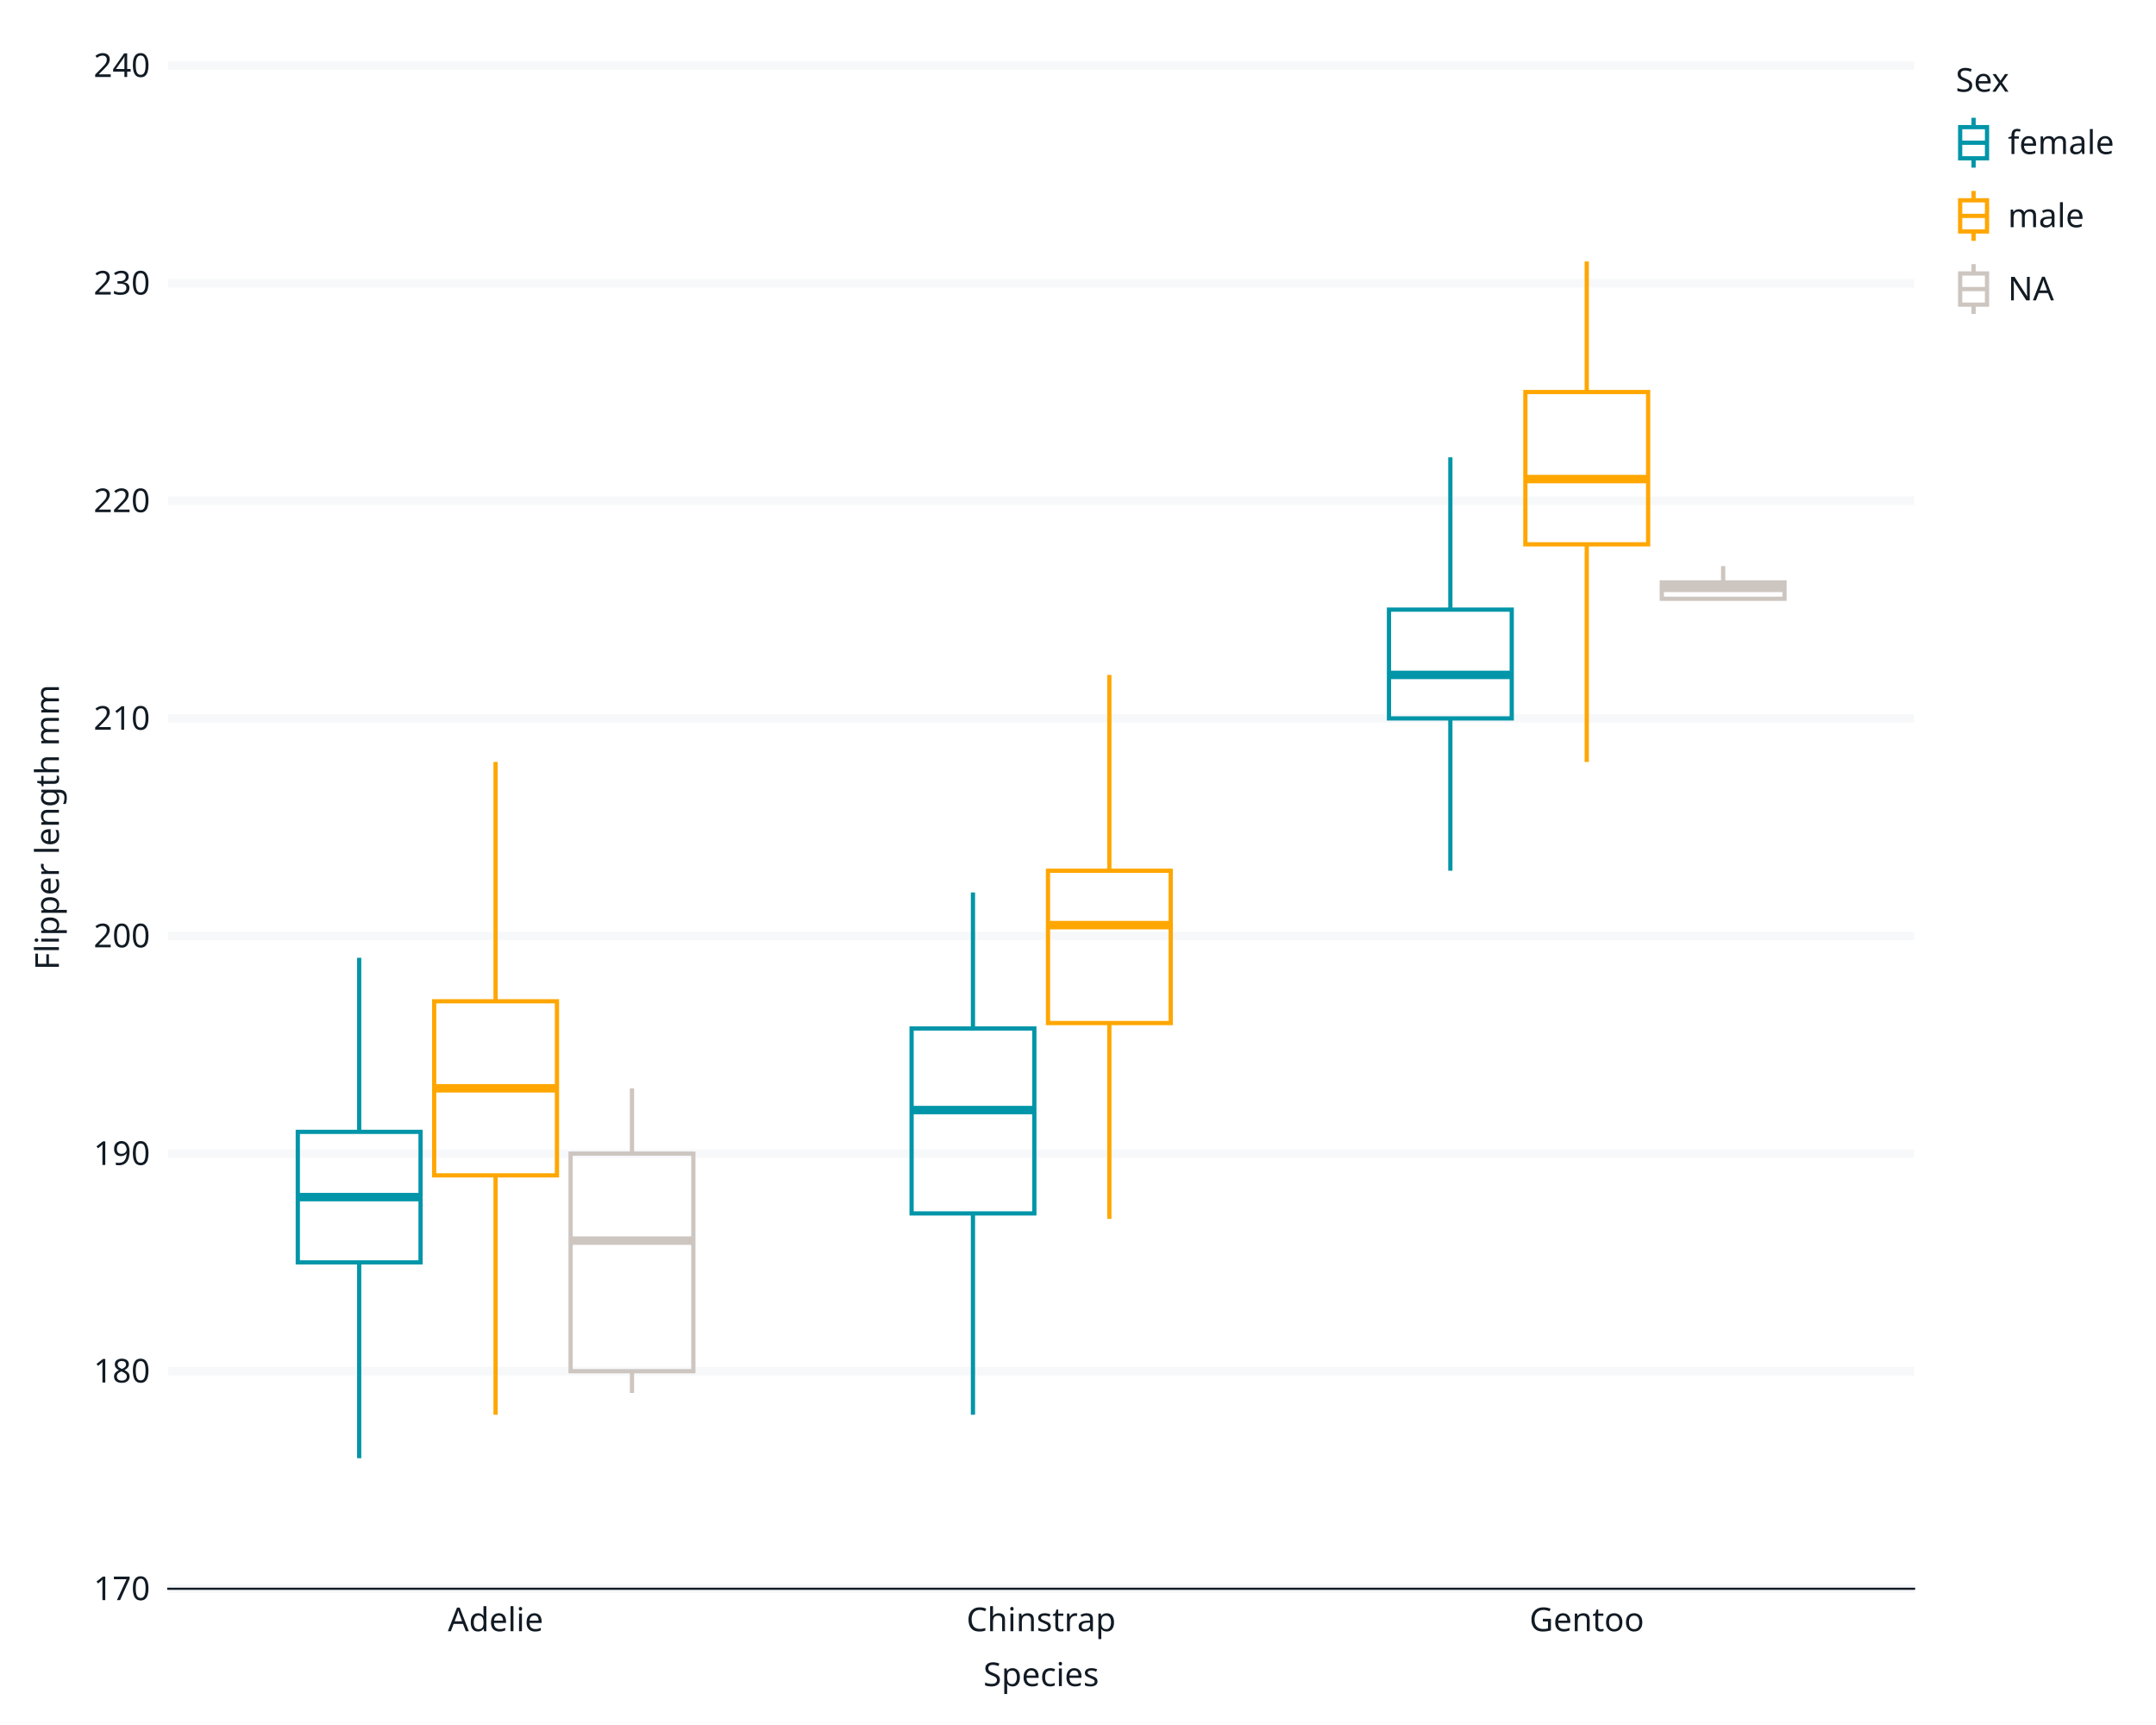
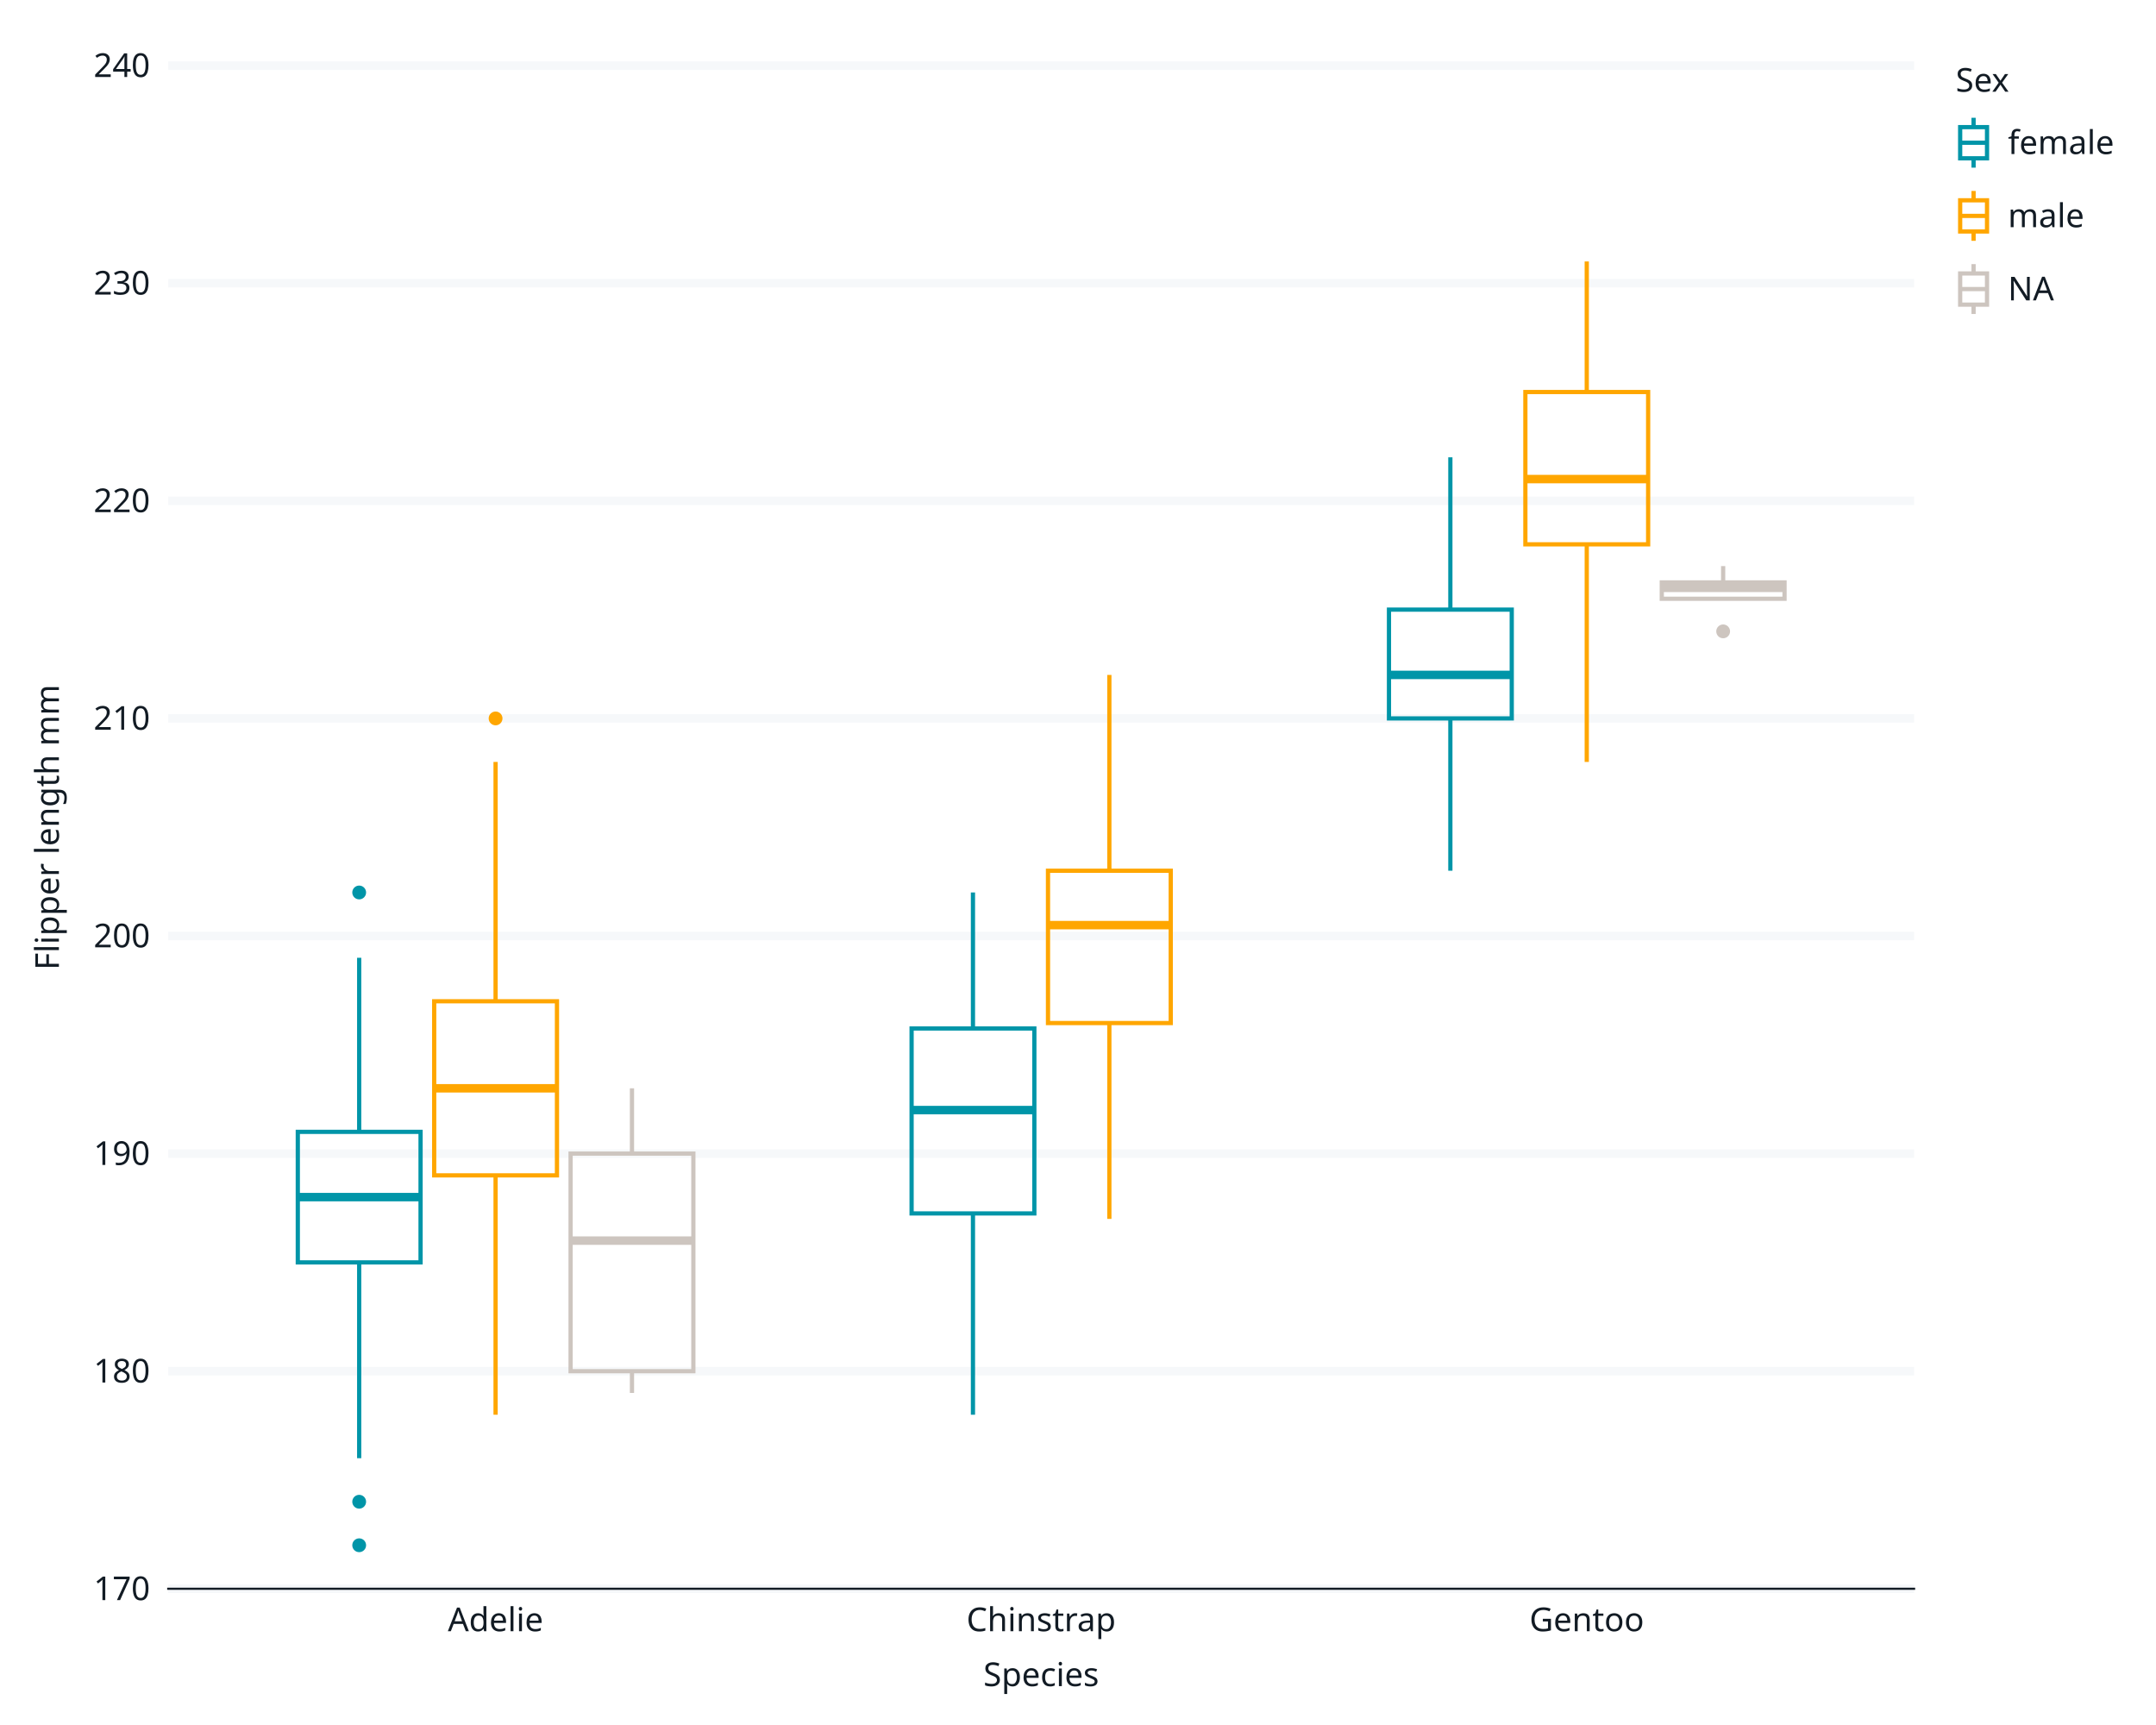
<svg xmlns="http://www.w3.org/2000/svg" class="svglite" data-engine-version="2.0" width="720.00pt" height="576.00pt" viewBox="0 0 720.00 576.00">
  <defs>
    <style type="text/css">
    .svglite line, .svglite polyline, .svglite polygon, .svglite path, .svglite rect, .svglite circle {
      fill: none;
      stroke: #000000;
      stroke-linecap: round;
      stroke-linejoin: round;
      stroke-miterlimit: 10.00;
    }
  </style>
  </defs>
  <rect width="100%" height="100%" style="stroke: none; fill: #FFFFFF;" />
  <defs>
    <clipPath id="cpMC4wMHw3MjAuMDB8MC4wMHw1NzYuMDA=">
      <rect x="0.00" y="0.00" width="720.00" height="576.00" />
    </clipPath>
  </defs>
  <g clip-path="url(#cpMC4wMHw3MjAuMDB8MC4wMHw1NzYuMDA=)">
    <rect x="0" y="0.00" width="720.00" height="576.00" style="stroke-width: 1.07; stroke: #FFFFFF; fill: #FFFFFF;" />
    <rect x="56.18" y="21.92" width="583.04" height="508.60" style="stroke-width: 1.07; stroke: #FFFFFF; fill: #FFFFFF;" />
    <polyline points="56.18,530.51 639.22,530.51 " style="stroke-width: 2.84; stroke: #F6F8FA; stroke-linecap: butt;" />
    <polyline points="56.18,457.86 639.22,457.86 " style="stroke-width: 2.84; stroke: #F6F8FA; stroke-linecap: butt;" />
    <polyline points="56.18,385.20 639.22,385.20 " style="stroke-width: 2.84; stroke: #F6F8FA; stroke-linecap: butt;" />
    <polyline points="56.18,312.54 639.22,312.54 " style="stroke-width: 2.84; stroke: #F6F8FA; stroke-linecap: butt;" />
    <polyline points="56.18,239.89 639.22,239.89 " style="stroke-width: 2.84; stroke: #F6F8FA; stroke-linecap: butt;" />
    <polyline points="56.18,167.23 639.22,167.23 " style="stroke-width: 2.84; stroke: #F6F8FA; stroke-linecap: butt;" />
    <polyline points="56.18,94.57 639.22,94.57 " style="stroke-width: 2.84; stroke: #F6F8FA; stroke-linecap: butt;" />
    <polyline points="56.18,21.92 639.22,21.92 " style="stroke-width: 2.84; stroke: #F6F8FA; stroke-linecap: butt;" />
    <polyline points="165.50,530.51 165.50,21.92 " style="stroke-width: 2.84; stroke: none; stroke-linecap: butt;" />
    <polyline points="347.70,530.51 347.70,21.92 " style="stroke-width: 2.84; stroke: none; stroke-linecap: butt;" />
    <polyline points="529.90,530.51 529.90,21.92 " style="stroke-width: 2.84; stroke: none; stroke-linecap: butt;" />
-     <circle cx="119.95" cy="501.45" r="1.95" style="stroke-width: 0.71; stroke: none;" />
-     <circle cx="119.95" cy="515.98" r="1.95" style="stroke-width: 0.71; stroke: none;" />
-     <circle cx="119.95" cy="298.01" r="1.95" style="stroke-width: 0.71; stroke: none;" />
+     <circle cx="119.95" cy="501.45" r="1.95" style="stroke-width: 0.71; stroke: #0095A8; fill: #0095A8;" />
+     <circle cx="119.95" cy="515.98" r="1.95" style="stroke-width: 0.71; stroke: #0095A8; fill: #0095A8;" />
+     <circle cx="119.95" cy="298.01" r="1.95" style="stroke-width: 0.71; stroke: #0095A8; fill: #0095A8;" />
    <line x1="119.95" y1="377.94" x2="119.95" y2="319.81" style="stroke-width: 1.41; stroke: #0095A8; stroke-linecap: butt;" />
    <line x1="119.95" y1="421.53" x2="119.95" y2="486.92" style="stroke-width: 1.41; stroke: #0095A8; stroke-linecap: butt;" />
    <polygon points="99.45,377.94 99.45,421.53 140.45,421.53 140.45,377.94 99.45,377.94 " style="stroke-width: 1.41; stroke: #0095A8; stroke-linecap: butt; stroke-linejoin: miter; fill: none;" />
    <line x1="99.45" y1="399.73" x2="140.45" y2="399.73" style="stroke-width: 2.82; stroke: #0095A8; stroke-linecap: butt; stroke-linejoin: miter;" />
-     <circle cx="165.50" cy="239.89" r="1.95" style="stroke-width: 0.71; stroke: none;" />
+     <circle cx="165.50" cy="239.89" r="1.95" style="stroke-width: 0.71; stroke: #FFA600; fill: #FFA600;" />
    <line x1="165.50" y1="334.34" x2="165.50" y2="254.42" style="stroke-width: 1.41; stroke: #FFA600; stroke-linecap: butt;" />
    <line x1="165.50" y1="392.47" x2="165.50" y2="472.39" style="stroke-width: 1.41; stroke: #FFA600; stroke-linecap: butt;" />
    <polygon points="145.00,334.34 145.00,392.47 186.00,392.47 186.00,334.34 145.00,334.34 " style="stroke-width: 1.41; stroke: #FFA600; stroke-linecap: butt; stroke-linejoin: miter; fill: none;" />
    <line x1="145.00" y1="363.40" x2="186.00" y2="363.40" style="stroke-width: 2.82; stroke: #FFA600; stroke-linecap: butt; stroke-linejoin: miter;" />
    <line x1="211.05" y1="385.20" x2="211.05" y2="363.40" style="stroke-width: 1.41; stroke: #CDC5BF; stroke-linecap: butt;" />
    <line x1="211.05" y1="457.86" x2="211.05" y2="465.12" style="stroke-width: 1.41; stroke: #CDC5BF; stroke-linecap: butt;" />
    <polygon points="190.55,385.20 190.55,457.86 231.55,457.86 231.55,385.20 190.55,385.20 " style="stroke-width: 1.41; stroke: #CDC5BF; stroke-linecap: butt; stroke-linejoin: miter; fill: none;" />
    <line x1="190.55" y1="414.26" x2="231.55" y2="414.26" style="stroke-width: 2.82; stroke: #CDC5BF; stroke-linecap: butt; stroke-linejoin: miter;" />
    <line x1="324.92" y1="343.42" x2="324.92" y2="298.01" style="stroke-width: 1.41; stroke: #0095A8; stroke-linecap: butt;" />
    <line x1="324.92" y1="405.18" x2="324.92" y2="472.39" style="stroke-width: 1.41; stroke: #0095A8; stroke-linecap: butt;" />
    <polygon points="304.43,343.42 304.43,405.18 345.42,405.18 345.42,343.42 304.43,343.42 " style="stroke-width: 1.41; stroke: #0095A8; stroke-linecap: butt; stroke-linejoin: miter; fill: none;" />
    <line x1="304.43" y1="370.67" x2="345.42" y2="370.67" style="stroke-width: 2.82; stroke: #0095A8; stroke-linecap: butt; stroke-linejoin: miter;" />
    <line x1="370.47" y1="290.75" x2="370.47" y2="225.36" style="stroke-width: 1.41; stroke: #FFA600; stroke-linecap: butt;" />
    <line x1="370.47" y1="341.61" x2="370.47" y2="407.00" style="stroke-width: 1.41; stroke: #FFA600; stroke-linecap: butt;" />
    <polygon points="349.98,290.75 349.98,341.61 390.97,341.61 390.97,290.75 349.98,290.75 " style="stroke-width: 1.41; stroke: #FFA600; stroke-linecap: butt; stroke-linejoin: miter; fill: none;" />
    <line x1="349.98" y1="308.91" x2="390.97" y2="308.91" style="stroke-width: 2.82; stroke: #FFA600; stroke-linecap: butt; stroke-linejoin: miter;" />
    <line x1="484.35" y1="203.56" x2="484.35" y2="152.70" style="stroke-width: 1.41; stroke: #0095A8; stroke-linecap: butt;" />
    <line x1="484.35" y1="239.89" x2="484.35" y2="290.75" style="stroke-width: 1.41; stroke: #0095A8; stroke-linecap: butt;" />
    <polygon points="463.85,203.56 463.85,239.89 504.85,239.89 504.85,203.56 463.85,203.56 " style="stroke-width: 1.41; stroke: #0095A8; stroke-linecap: butt; stroke-linejoin: miter; fill: none;" />
    <line x1="463.85" y1="225.36" x2="504.85" y2="225.36" style="stroke-width: 2.82; stroke: #0095A8; stroke-linecap: butt; stroke-linejoin: miter;" />
    <line x1="529.90" y1="130.90" x2="529.90" y2="87.31" style="stroke-width: 1.41; stroke: #FFA600; stroke-linecap: butt;" />
    <line x1="529.90" y1="181.76" x2="529.90" y2="254.42" style="stroke-width: 1.41; stroke: #FFA600; stroke-linecap: butt;" />
    <polygon points="509.40,130.90 509.40,181.76 550.40,181.76 550.40,130.90 509.40,130.90 " style="stroke-width: 1.41; stroke: #FFA600; stroke-linecap: butt; stroke-linejoin: miter; fill: none;" />
    <line x1="509.40" y1="159.97" x2="550.40" y2="159.97" style="stroke-width: 2.82; stroke: #FFA600; stroke-linecap: butt; stroke-linejoin: miter;" />
-     <circle cx="575.45" cy="210.82" r="1.95" style="stroke-width: 0.71; stroke: none;" />
+     <circle cx="575.45" cy="210.82" r="1.95" style="stroke-width: 0.71; stroke: #CDC5BF; fill: #CDC5BF;" />
    <line x1="575.45" y1="194.48" x2="575.45" y2="189.03" style="stroke-width: 1.41; stroke: #CDC5BF; stroke-linecap: butt;" />
    <line x1="575.45" y1="199.93" x2="575.45" y2="199.93" style="stroke-width: 1.41; stroke: #CDC5BF; stroke-linecap: butt;" />
    <polygon points="554.95,194.48 554.95,199.93 595.95,199.93 595.95,194.48 554.95,194.48 " style="stroke-width: 1.41; stroke: #CDC5BF; stroke-linecap: butt; stroke-linejoin: miter; fill: none;" />
    <line x1="554.95" y1="196.29" x2="595.95" y2="196.29" style="stroke-width: 2.82; stroke: #CDC5BF; stroke-linecap: butt; stroke-linejoin: miter;" />
    <polyline points="56.18,530.51 56.18,21.92 " style="stroke-width: 0.70; stroke: none; stroke-linecap: square;" />
    <text x="50.13" y="534.30" text-anchor="end" style="font-size: 11.00px; fill: #121B24; font-family: sans;" textLength="18.35px" lengthAdjust="spacingAndGlyphs">170</text>
    <text x="50.13" y="461.64" text-anchor="end" style="font-size: 11.00px; fill: #121B24; font-family: sans;" textLength="18.35px" lengthAdjust="spacingAndGlyphs">180</text>
    <text x="50.13" y="388.99" text-anchor="end" style="font-size: 11.00px; fill: #121B24; font-family: sans;" textLength="18.35px" lengthAdjust="spacingAndGlyphs">190</text>
    <text x="50.13" y="316.33" text-anchor="end" style="font-size: 11.00px; fill: #121B24; font-family: sans;" textLength="18.35px" lengthAdjust="spacingAndGlyphs">200</text>
    <text x="50.13" y="243.67" text-anchor="end" style="font-size: 11.00px; fill: #121B24; font-family: sans;" textLength="18.35px" lengthAdjust="spacingAndGlyphs">210</text>
    <text x="50.13" y="171.02" text-anchor="end" style="font-size: 11.00px; fill: #121B24; font-family: sans;" textLength="18.35px" lengthAdjust="spacingAndGlyphs">220</text>
    <text x="50.13" y="98.36" text-anchor="end" style="font-size: 11.00px; fill: #121B24; font-family: sans;" textLength="18.35px" lengthAdjust="spacingAndGlyphs">230</text>
    <text x="50.13" y="25.70" text-anchor="end" style="font-size: 11.00px; fill: #121B24; font-family: sans;" textLength="18.35px" lengthAdjust="spacingAndGlyphs">240</text>
    <polyline points="52.87,530.51 56.18,530.51 " style="stroke-width: 0.70; stroke: none; stroke-linecap: butt;" />
    <polyline points="52.87,457.86 56.18,457.86 " style="stroke-width: 0.70; stroke: none; stroke-linecap: butt;" />
    <polyline points="52.87,385.20 56.18,385.20 " style="stroke-width: 0.70; stroke: none; stroke-linecap: butt;" />
    <polyline points="52.87,312.54 56.18,312.54 " style="stroke-width: 0.70; stroke: none; stroke-linecap: butt;" />
    <polyline points="52.87,239.89 56.18,239.89 " style="stroke-width: 0.70; stroke: none; stroke-linecap: butt;" />
    <polyline points="52.87,167.23 56.18,167.23 " style="stroke-width: 0.70; stroke: none; stroke-linecap: butt;" />
    <polyline points="52.87,94.57 56.18,94.57 " style="stroke-width: 0.70; stroke: none; stroke-linecap: butt;" />
    <polyline points="52.87,21.92 56.18,21.92 " style="stroke-width: 0.70; stroke: none; stroke-linecap: butt;" />
    <polyline points="56.18,530.51 639.22,530.51 " style="stroke-width: 0.70; stroke: #121B24; stroke-linecap: square;" />
    <polyline points="165.50,533.83 165.50,530.51 " style="stroke-width: 0.70; stroke: none; stroke-linecap: butt;" />
    <polyline points="347.70,533.83 347.70,530.51 " style="stroke-width: 0.70; stroke: none; stroke-linecap: butt;" />
    <polyline points="529.90,533.83 529.90,530.51 " style="stroke-width: 0.70; stroke: none; stroke-linecap: butt;" />
    <text x="165.50" y="544.68" text-anchor="middle" style="font-size: 11.00px; fill: #121B24; font-family: sans;" textLength="30.58px" lengthAdjust="spacingAndGlyphs">Adelie</text>
    <text x="347.70" y="544.68" text-anchor="middle" style="font-size: 11.00px; fill: #121B24; font-family: sans;" textLength="47.08px" lengthAdjust="spacingAndGlyphs">Chinstrap</text>
    <text x="529.90" y="544.68" text-anchor="middle" style="font-size: 11.00px; fill: #121B24; font-family: sans;" textLength="36.09px" lengthAdjust="spacingAndGlyphs">Gentoo</text>
    <text x="347.70" y="563.02" text-anchor="middle" style="font-size: 11.00px; fill: #121B24; font-family: sans;" textLength="39.14px" lengthAdjust="spacingAndGlyphs">Species</text>
    <text transform="translate(19.67,276.22) rotate(-90)" text-anchor="middle" style="font-size: 11.00px; fill: #121B24; font-family: sans;" textLength="88.04px" lengthAdjust="spacingAndGlyphs">Flipper length mm</text>
    <rect x="644.89" y="21.92" width="53.19" height="93.22" style="stroke-width: 1.07; stroke: #FFFFFF; fill: #FFFFFF;" />
    <text x="653.11" y="30.63" style="font-size: 11.00px; fill: #121B24; font-family: sans;" textLength="18.96px" lengthAdjust="spacingAndGlyphs">Sex</text>
    <rect x="653.11" y="37.25" width="11.96" height="20.81" style="stroke-width: 1.07; stroke: #FFFFFF; fill: #FFFFFF;" />
    <polyline points="659.08,55.98 659.08,52.86 " style="stroke-width: 1.41; stroke: #0095A8; stroke-linecap: butt; stroke-linejoin: miter;" />
    <polyline points="659.08,42.45 659.08,39.33 " style="stroke-width: 1.41; stroke: #0095A8; stroke-linecap: butt; stroke-linejoin: miter;" />
    <rect x="654.60" y="42.45" width="8.97" height="10.41" style="stroke-width: 1.41; stroke: #0095A8; stroke-linecap: butt; stroke-linejoin: miter;" />
    <polyline points="654.60,47.66 663.57,47.66 " style="stroke-width: 1.41; stroke: #0095A8; stroke-linecap: butt; stroke-linejoin: miter;" />
    <rect x="653.11" y="61.68" width="11.96" height="20.81" style="stroke-width: 1.07; stroke: #FFFFFF; fill: #FFFFFF;" />
    <polyline points="659.08,80.41 659.08,77.29 " style="stroke-width: 1.41; stroke: #FFA600; stroke-linecap: butt; stroke-linejoin: miter;" />
    <polyline points="659.08,66.88 659.08,63.76 " style="stroke-width: 1.41; stroke: #FFA600; stroke-linecap: butt; stroke-linejoin: miter;" />
    <rect x="654.60" y="66.88" width="8.97" height="10.41" style="stroke-width: 1.41; stroke: #FFA600; stroke-linecap: butt; stroke-linejoin: miter;" />
    <polyline points="654.60,72.09 663.57,72.09 " style="stroke-width: 1.41; stroke: #FFA600; stroke-linecap: butt; stroke-linejoin: miter;" />
    <rect x="653.11" y="86.11" width="11.96" height="20.81" style="stroke-width: 1.07; stroke: #FFFFFF; fill: #FFFFFF;" />
    <polyline points="659.08,104.84 659.08,101.72 " style="stroke-width: 1.41; stroke: #CDC5BF; stroke-linecap: butt; stroke-linejoin: miter;" />
    <polyline points="659.08,91.31 659.08,88.19 " style="stroke-width: 1.41; stroke: #CDC5BF; stroke-linecap: butt; stroke-linejoin: miter;" />
    <rect x="654.60" y="91.31" width="8.97" height="10.41" style="stroke-width: 1.41; stroke: #CDC5BF; stroke-linecap: butt; stroke-linejoin: miter;" />
    <polyline points="654.60,96.52 663.57,96.52 " style="stroke-width: 1.41; stroke: #CDC5BF; stroke-linecap: butt; stroke-linejoin: miter;" />
    <text x="670.54" y="51.44" style="font-size: 11.00px; fill: #121B24; font-family: sans;" textLength="33.02px" lengthAdjust="spacingAndGlyphs">female</text>
    <text x="670.54" y="75.87" style="font-size: 11.00px; fill: #121B24; font-family: sans;" textLength="23.85px" lengthAdjust="spacingAndGlyphs">male</text>
    <text x="670.54" y="100.30" style="font-size: 11.00px; fill: #121B24; font-family: sans;" textLength="15.29px" lengthAdjust="spacingAndGlyphs">NA</text>
  </g>
</svg>
